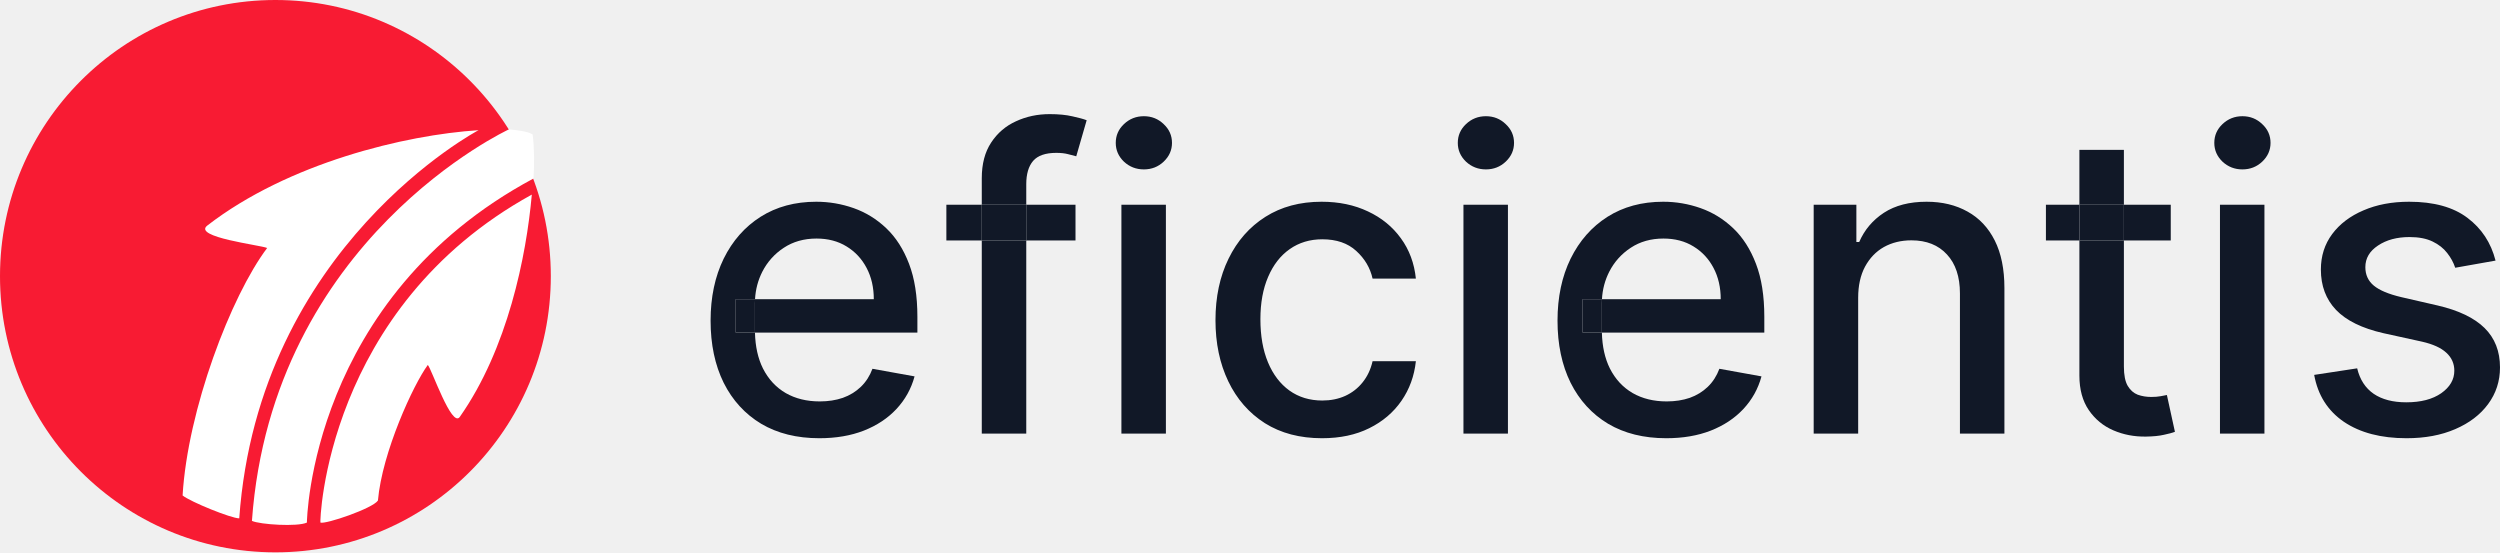
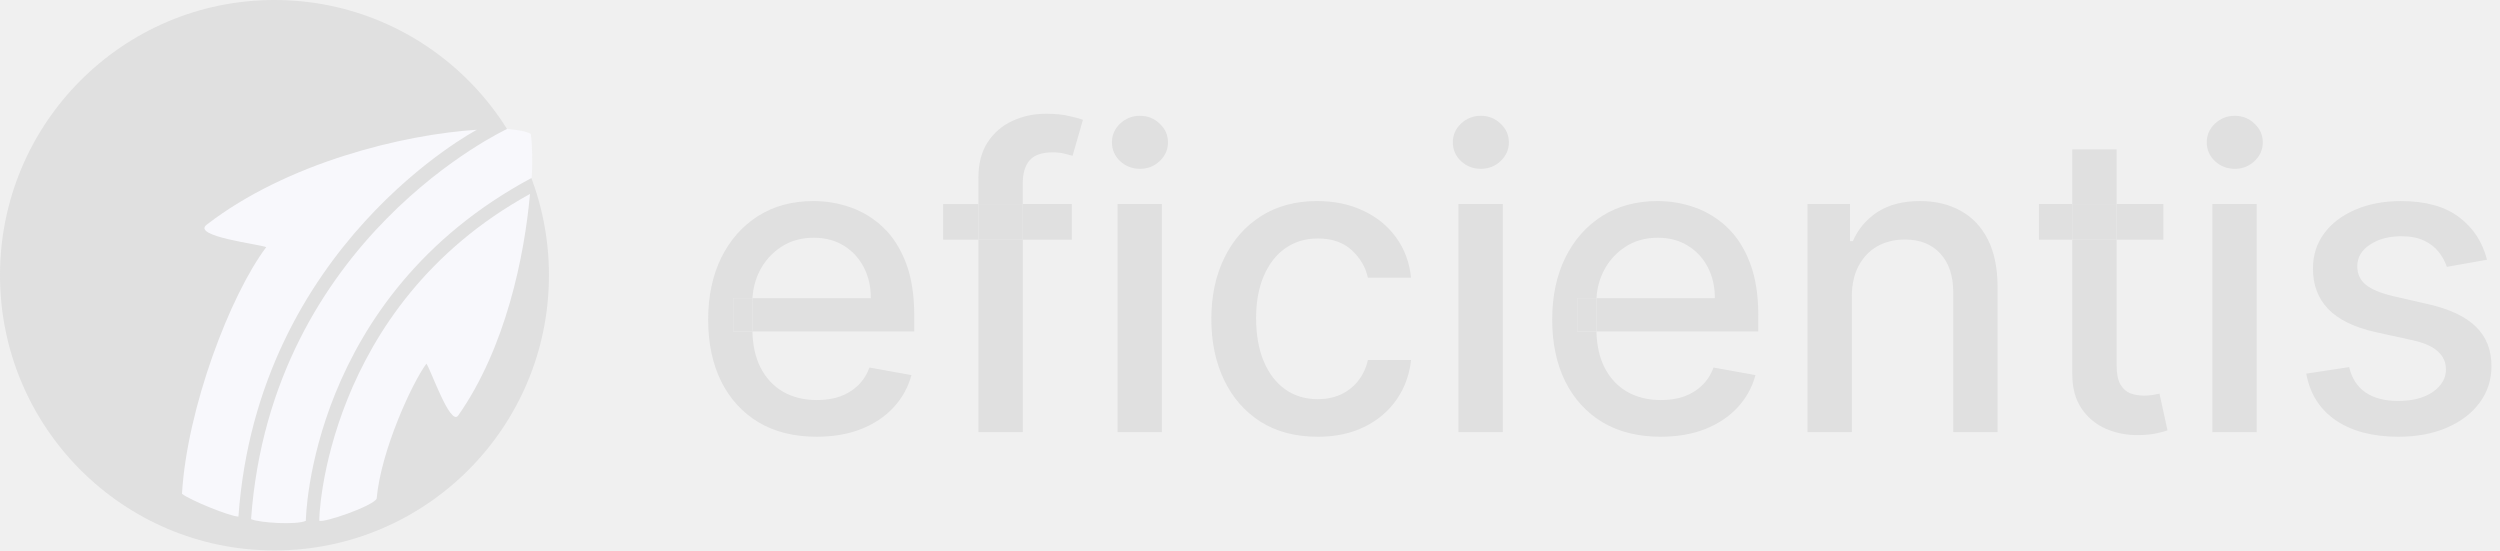
- <svg xmlns="http://www.w3.org/2000/svg" width="1643" height="363" fill="none">
+ <svg xmlns="http://www.w3.org/2000/svg" width="218" height="48" fill="none">
  <style>.B{fill-rule:evenodd}</style>
-   <path d="M362 181.5C362 281.74 280.964 363 181 363S0 281.74 0 181.5 81.037 0 181 0s181 81.26 181 181.5z" fill="#f81b33" />
-   <path d="M281.158 239.844c-9.447 12.811-30.009 57.37-32.787 89.119-3.44 5.195-34.403 15.727-37.789 14.481-.484-.273 3.334-140.919 138.929-215.556-3.615 40.599-15.86 101.299-47.349 146.123-5.269 7.501-18.586-31.737-21.004-34.167zM334.507 85c4.446.557 11.67 1.008 15.541 3.349 1.175 8.625 1.13 20.602.575 28.957-146.71 78.535-148.933 225.133-148.933 226.138-6.127 2.883-30.801 1.317-36.121-1.114C178.906 156.852 334.507 85 334.507 85zm-20.006.557s-144.486 76.099-157.268 255.102c-5.321 0-31.974-10.811-37.233-15.038 3.334-56.257 31.676-130.894 55.572-162.642-4.354-1.944-49.238-7.094-39.316-14.763 53.142-41.076 129.956-59.557 178.245-62.659z" fill="#fff" class="B" />
-   <g fill="#111827">
-     <path d="M736.989 284.964V134.542h29.236v150.422h-29.236zm14.765-173.632c-5.085 0-9.452-1.697-13.102-5.092-3.586-3.46-5.378-7.573-5.378-12.339 0-4.831 1.792-8.944 5.378-12.339 3.65-3.46 8.017-5.19 13.102-5.19s9.419 1.73 13.004 5.19c3.651 3.395 5.476 7.508 5.476 12.339 0 4.766-1.825 8.879-5.476 12.339-3.585 3.395-7.92 5.092-13.004 5.092zM868.818 288c-14.536 0-27.051-3.297-37.546-9.891-10.43-6.659-18.448-15.832-24.054-27.519s-8.408-25.07-8.408-40.151c0-15.278 2.868-28.759 8.604-40.446 5.736-11.752 13.819-20.924 24.249-27.519s22.717-9.891 36.862-9.891c11.408 0 21.577 2.122 30.507 6.366 8.93 4.178 16.133 10.054 21.609 17.628 5.541 7.573 8.832 16.419 9.875 26.539h-28.453c-1.564-7.051-5.15-13.123-10.756-18.215-5.54-5.093-12.971-7.639-22.293-7.639-8.148 0-15.286 2.155-21.413 6.464-6.063 4.243-10.788 10.315-14.178 18.215-3.39 7.834-5.085 17.105-5.085 27.812 0 10.968 1.663 20.435 4.987 28.4s8.018 14.135 14.08 18.509c6.128 4.374 13.331 6.561 21.609 6.561 5.541 0 10.56-1.012 15.058-3.035 4.563-2.09 8.376-5.06 11.44-8.912 3.129-3.852 5.313-8.487 6.551-13.906h28.453c-1.043 9.727-4.204 18.411-9.484 26.049s-12.353 13.645-21.218 18.02c-8.8 4.374-19.132 6.561-30.996 6.561zm92.963-3.036V134.542h29.236v150.422h-29.236zm14.764-173.632c-5.084 0-9.451-1.697-13.102-5.092-3.585-3.46-5.378-7.573-5.378-12.339 0-4.831 1.793-8.944 5.378-12.339 3.651-3.46 8.018-5.19 13.102-5.19s9.42 1.73 13.005 5.19c3.65 3.395 5.475 7.508 5.475 12.339 0 4.766-1.825 8.879-5.475 12.339-3.585 3.395-7.92 5.092-13.005 5.092zm244.645 84.319v89.313h-29.24V134.542h28.06v24.483h1.86c3.46-7.965 8.87-14.363 16.23-19.195 7.43-4.831 16.79-7.247 28.06-7.247 10.24 0 19.2 2.155 26.89 6.464 7.69 4.244 13.66 10.576 17.9 18.999 4.23 8.422 6.35 18.835 6.35 31.24v95.678h-29.23v-92.153c0-10.903-2.84-19.423-8.51-25.56-5.67-6.202-13.46-9.303-23.37-9.303-6.78 0-12.81 1.469-18.09 4.406-5.21 2.938-9.35 7.247-12.42 12.927-2.99 5.615-4.49 12.405-4.49 20.37zm237.77 89.313V134.542h29.23v150.422h-29.23zm14.76-173.632c-5.08 0-9.45-1.697-13.1-5.092-3.59-3.46-5.38-7.573-5.38-12.339 0-4.831 1.79-8.944 5.38-12.339 3.65-3.46 8.02-5.19 13.1-5.19 5.09 0 9.42 1.73 13.01 5.19 3.65 3.395 5.47 7.508 5.47 12.339 0 4.766-1.82 8.879-5.47 12.339-3.59 3.395-7.92 5.092-13.01 5.092zm166.35 59.934l-26.5 4.701c-1.11-3.395-2.87-6.627-5.28-9.695-2.35-3.069-5.54-5.582-9.58-7.541s-9.1-2.938-15.16-2.938c-8.28 0-15.19 1.861-20.73 5.582-5.54 3.656-8.31 8.39-8.31 14.2 0 5.027 1.86 9.075 5.57 12.144 3.72 3.068 9.72 5.582 18 7.54l23.85 5.484c13.82 3.2 24.12 8.129 30.9 14.788s10.17 15.31 10.17 25.952c0 9.009-2.61 17.04-7.82 24.091-5.15 6.986-12.35 12.47-21.61 16.452-9.19 3.983-19.85 5.974-31.97 5.974-16.82 0-30.54-3.591-41.17-10.772-10.62-7.247-17.14-17.53-19.55-30.849l28.25-4.309c1.76 7.378 5.38 12.96 10.86 16.747 5.47 3.721 12.61 5.582 21.41 5.582 9.58 0 17.24-1.992 22.98-5.974 5.73-4.048 8.6-8.977 8.6-14.788 0-4.7-1.76-8.65-5.28-11.849-3.45-3.199-8.77-5.615-15.94-7.247l-25.42-5.582c-14.01-3.199-24.38-8.292-31.09-15.278-6.65-6.985-9.97-15.832-9.97-26.539 0-8.879 2.47-16.648 7.43-23.308 4.95-6.659 11.8-11.849 20.53-15.571 8.73-3.786 18.74-5.68 30.02-5.68 16.23 0 29.01 3.526 38.33 10.577 9.32 6.986 15.48 16.354 18.48 28.106z" />
-     <path d="M500.245 278.501c10.69 6.333 23.434 9.499 38.231 9.499 10.951 0 20.696-1.665 29.235-4.995 8.605-3.394 15.743-8.128 21.414-14.199 5.736-6.138 9.712-13.286 11.929-21.447l-27.672-4.995c-1.76 4.701-4.302 8.651-7.626 11.85s-7.268 5.615-11.831 7.247c-4.563 1.567-9.615 2.35-15.156 2.35-8.539 0-16.003-1.828-22.391-5.484-6.388-3.721-11.375-9.108-14.96-16.159-3.278-6.565-5.029-14.432-5.255-23.601h106.748v-10.381c0-13.645-1.825-25.233-5.475-34.765-3.651-9.598-8.637-17.399-14.96-23.406s-13.461-10.413-21.414-13.221-16.166-4.211-24.64-4.211c-13.949 0-26.139 3.297-36.569 9.891-10.364 6.595-18.447 15.767-24.249 27.519-5.736 11.752-8.604 25.332-8.604 40.739 0 15.604 2.868 29.217 8.604 40.838 5.802 11.556 14.015 20.533 24.641 26.931zm-4.033-81.871h78.05c0-7.704-1.564-14.526-4.693-20.467-3.129-6.007-7.529-10.74-13.2-14.2-5.606-3.46-12.19-5.191-19.751-5.191-8.213 0-15.384 2.024-21.511 6.072a40.73 40.73 0 0 0-14.08 15.669c-2.859 5.612-4.464 11.651-4.815 18.117zm-.074 2.742v17.138l.02 1.868.005.189h-12.639V196.63h12.688c-.05.906-.074 1.82-.074 2.742z" class="B" />
-     <path d="M483.524 196.63v21.937h12.639l-.005-.189-.02-1.868v-17.138l.074-2.742h-12.688z" />
-     <path d="M706.825 158.046v-23.504H674.46v-13.514c0-6.66 1.5-11.752 4.498-15.278 3.064-3.525 8.148-5.288 15.254-5.288 3.063 0 5.671.294 7.822.881 2.151.523 3.911.98 5.28 1.371l6.844-23.699c-2.02-.783-5.117-1.632-9.289-2.546-4.172-.979-9.191-1.469-15.057-1.469-7.953 0-15.319 1.567-22.098 4.701-6.78 3.069-12.223 7.737-16.329 14.004-4.107 6.202-6.16 14.004-6.16 23.405v17.432h-23.271v23.504h23.271v126.918h29.235V158.046h32.365zm-32.365 0v-23.504h-29.235v23.504h29.235z" class="B" />
-     <path d="M674.46 158.046v-23.504h-29.235v23.504h29.235z" />
-     <path d="M1056.85 278.501c10.69 6.333 23.43 9.499 38.23 9.499 10.95 0 20.69-1.665 29.23-4.995 8.61-3.394 15.74-8.128 21.42-14.199 5.73-6.138 9.71-13.286 11.92-21.447l-27.67-4.995c-1.76 4.701-4.3 8.651-7.62 11.85-3.33 3.199-7.27 5.615-11.83 7.247-4.57 1.567-9.62 2.35-15.16 2.35-8.54 0-16-1.828-22.39-5.484-6.39-3.721-11.38-9.108-14.96-16.159-3.28-6.565-5.03-14.432-5.26-23.601h106.75v-10.381c0-13.645-1.82-25.233-5.47-34.765-3.65-9.598-8.64-17.399-14.96-23.406-6.33-6.006-13.46-10.413-21.42-13.221a73.46 73.46 0 0 0-24.64-4.211c-13.95 0-26.14 3.297-36.57 9.891-10.36 6.595-18.44 15.767-24.24 27.519-5.74 11.752-8.61 25.332-8.61 40.739 0 15.604 2.87 29.217 8.61 40.838 5.8 11.556 14.01 20.533 24.64 26.931zm-4.04-81.871h78.05c0-7.704-1.56-14.526-4.69-20.467-3.13-6.007-7.53-10.74-13.2-14.2-5.61-3.46-12.19-5.191-19.75-5.191-8.21 0-15.38 2.024-21.51 6.072-6.06 3.983-10.76 9.206-14.08 15.669-2.86 5.612-4.47 11.651-4.82 18.117zm-.07 2.742v17.138l.02 1.868v.189h-12.63V196.63h12.68a49.8 49.8 0 0 0-.07 2.742z" class="B" />
-     <path d="M1040.13 196.63v21.937h12.63v-.189l-.02-1.868v-17.138l.07-2.74-12.68-.002z" />
-     <path d="M1426.62 158.046v-23.504h-30.8V98.504h-29.24v36.039h-22v23.504h22v88.823c0 9.075 2.06 16.616 6.16 22.622 4.11 6.006 9.49 10.446 16.14 13.319 6.64 2.872 13.81 4.243 21.51 4.113 4.69-.066 8.6-.457 11.73-1.175 3.13-.653 5.54-1.306 7.24-1.959l-5.28-24.189-4.11.783c-1.76.327-3.81.49-6.16.49-3.2 0-6.16-.49-8.9-1.469-2.67-1.044-4.86-2.97-6.55-5.778-1.7-2.872-2.54-7.149-2.54-12.829v-82.751h30.8zm-30.8 0v-23.504h-29.24v23.504h29.24z" class="B" />
-     <path d="M1395.82 158.046v-23.504h-29.24v23.504h29.24z" />
+   <path d="M47.868 24c0 13.255-10.716 24-23.934 24S0 37.255 0 24 10.716 0 23.934 0s23.934 10.745 23.934 24z" fill="#E0E0E0" />
+   <path d="M37.178 31.715c-1.249 1.694-3.968 7.586-4.336 11.784-.455.687-4.549 2.08-4.997 1.915-.064-.036.441-18.634 18.371-28.503-.478 5.368-2.097 13.395-6.261 19.322-.697.992-2.458-4.197-2.777-4.518zm7.054-20.475c.588.074 1.543.133 2.055.443.155 1.14.149 2.724.076 3.829-19.4 10.385-19.694 29.77-19.694 29.903-.81.381-4.073.174-4.776-.147C23.657 20.741 44.232 11.24 44.232 11.24zm-2.645.074S22.481 21.376 20.791 45.046c-.704 0-4.228-1.43-4.923-1.989.441-7.439 4.188-17.308 7.348-21.506-.576-.257-6.511-.938-5.199-1.952 7.027-5.432 17.184-7.875 23.57-8.285z" fill="#F8F8FC" class="B" />
+   <g fill="#E0E0E0">
+     <path d="M97.453 37.681v-19.89h3.866v19.89h-3.866zm1.952-22.96c-.672 0-1.25-.224-1.733-.673a2.19 2.19 0 0 1-.711-1.632c0-.639.237-1.183.711-1.632a2.43 2.43 0 0 1 1.733-.686c.672 0 1.245.229 1.719.686.483.449.724.993.724 1.632 0 .63-.241 1.174-.724 1.632-.474.449-1.047.673-1.719.673zm15.48 23.362c-1.922 0-3.577-.436-4.965-1.308-1.379-.881-2.439-2.094-3.18-3.639s-1.112-3.315-1.112-5.309c0-2.02.379-3.803 1.137-5.348.759-1.554 1.828-2.767 3.207-3.639s3.004-1.308 4.874-1.308c1.509 0 2.853.281 4.034.842 1.181.552 2.134 1.329 2.858 2.331.732 1.002 1.168 2.171 1.305 3.509h-3.762c-.207-.932-.681-1.735-1.422-2.409-.733-.673-1.715-1.01-2.948-1.01-1.077 0-2.021.285-2.832.855-.801.561-1.426 1.364-1.874 2.409-.449 1.036-.673 2.262-.673 3.678 0 1.45.22 2.702.66 3.755s1.06 1.869 1.862 2.448c.81.578 1.762.868 2.857.868.733 0 1.396-.134 1.991-.401a4.07 4.07 0 0 0 1.513-1.178c.414-.509.702-1.122.866-1.839h3.762c-.137 1.286-.555 2.435-1.254 3.445s-1.633 1.804-2.805 2.383c-1.164.578-2.53.868-4.099.868zm12.293-.402v-19.89h3.866v19.89h-3.866zm1.952-22.96c-.672 0-1.25-.224-1.733-.673a2.19 2.19 0 0 1-.711-1.632c0-.639.237-1.183.711-1.632a2.43 2.43 0 0 1 1.733-.686 2.39 2.39 0 0 1 1.72.686c.482.449.724.993.724 1.632 0 .63-.242 1.174-.724 1.632-.475.449-1.048.673-1.72.673zm32.349 11.15v11.81h-3.866v-19.89h3.711v3.237h.246c.456-1.053 1.172-1.899 2.146-2.538.983-.639 2.219-.958 3.711-.958 1.353 0 2.538.285 3.555.855 1.017.561 1.806 1.399 2.366 2.512s.841 2.491.841 4.131v12.652h-3.866V25.496c0-1.442-.375-2.568-1.125-3.38-.75-.82-1.78-1.23-3.09-1.23-.897 0-1.694.194-2.392.583-.69.388-1.237.958-1.642 1.709-.397.742-.595 1.64-.595 2.694zm31.441 11.81v-19.89h3.866v19.89h-3.866zm1.952-22.96c-.672 0-1.25-.224-1.732-.673a2.19 2.19 0 0 1-.711-1.632c0-.639.237-1.183.711-1.632.482-.458 1.06-.686 1.732-.686s1.246.229 1.72.686c.483.449.724.993.724 1.632 0 .63-.241 1.174-.724 1.632a2.41 2.41 0 0 1-1.72.673zm21.996 7.926l-3.504.622c-.146-.449-.379-.876-.698-1.282-.31-.406-.732-.738-1.267-.997s-1.202-.389-2.004-.389c-1.095 0-2.008.246-2.741.738-.733.483-1.099 1.109-1.099 1.878 0 .665.246 1.2.737 1.606s1.284.738 2.379.997l3.155.725c1.827.423 3.189 1.075 4.086 1.955s1.344 2.024 1.344 3.432c0 1.191-.345 2.253-1.034 3.186-.681.924-1.634 1.649-2.858 2.176-1.215.527-2.624.79-4.227.79-2.224 0-4.039-.475-5.444-1.424-1.405-.958-2.267-2.318-2.586-4.079l3.737-.57c.233.975.711 1.714 1.435 2.214.724.492 1.668.738 2.832.738 1.267 0 2.28-.263 3.038-.79.759-.535 1.138-1.187 1.138-1.955 0-.622-.233-1.144-.698-1.567-.457-.423-1.16-.742-2.108-.958l-3.361-.738c-1.854-.423-3.224-1.096-4.112-2.02-.879-.924-1.319-2.093-1.319-3.509 0-1.174.328-2.201.983-3.082s1.56-1.567 2.715-2.059c1.155-.501 2.478-.751 3.969-.751 2.147 0 3.836.466 5.069 1.398 1.232.924 2.047 2.163 2.443 3.717z" />
+     <path d="M66.148 36.827c1.414.837 3.099 1.256 5.055 1.256 1.448 0 2.737-.22 3.866-.66 1.138-.449 2.082-1.075 2.832-1.878a6.64 6.64 0 0 0 1.577-2.836l-3.659-.66c-.233.622-.569 1.144-1.008 1.567s-.961.742-1.564.958c-.603.207-1.271.311-2.004.311-1.129 0-2.116-.242-2.961-.725-.845-.492-1.504-1.204-1.978-2.137-.433-.868-.665-1.908-.695-3.121h14.115v-1.373c0-1.804-.241-3.337-.724-4.597-.483-1.269-1.142-2.301-1.978-3.095a7.89 7.89 0 0 0-2.832-1.748 9.72 9.72 0 0 0-3.258-.557c-1.845 0-3.457.436-4.836 1.308-1.37.872-2.439 2.085-3.206 3.639-.758 1.554-1.138 3.35-1.138 5.387 0 2.063.379 3.863 1.138 5.4.767 1.528 1.853 2.715 3.258 3.561zm-.533-10.826h10.321c0-1.019-.207-1.921-.621-2.706-.414-.794-.995-1.42-1.745-1.878-.741-.458-1.612-.686-2.612-.686-1.086 0-2.034.268-2.844.803-.802.527-1.422 1.217-1.862 2.072-.378.742-.59 1.541-.637 2.396zm-.01.363v2.266l.003.247v.025h-1.671v-2.901h1.678l-.01.363z" class="B" />
+     <path d="M63.937 26.001v2.901h1.671v-.025l-.003-.247v-2.266l.01-.363h-1.678z" />
+     <path d="M93.464 20.899v-3.108h-4.28v-1.787c0-.88.198-1.554.595-2.02.405-.466 1.077-.699 2.017-.699.405 0 .75.039 1.034.117l.698.181.905-3.134c-.267-.104-.677-.216-1.228-.337-.552-.129-1.215-.194-1.991-.194-1.051 0-2.026.207-2.922.622-.896.406-1.616 1.023-2.159 1.852-.543.82-.814 1.852-.814 3.095v2.305h-3.077v3.108h3.077v16.783h3.866V20.899h4.28zm-4.28 0v-3.108h-3.866v3.108h3.866z" class="B" />
+     <path d="M89.185 20.899v-3.108h-3.866v3.108h3.866z" />
+     <path d="M139.748 36.827c1.414.837 3.099 1.256 5.056 1.256 1.448 0 2.736-.22 3.865-.66 1.138-.449 2.082-1.075 2.832-1.878.758-.812 1.284-1.757 1.577-2.836l-3.659-.66a4.16 4.16 0 0 1-1.008 1.567c-.44.423-.961.742-1.565.958-.603.207-1.271.311-2.004.311-1.129 0-2.116-.242-2.961-.725-.844-.492-1.504-1.204-1.978-2.137-.433-.868-.665-1.908-.695-3.121h14.116v-1.373c0-1.804-.241-3.337-.724-4.597-.483-1.269-1.142-2.301-1.978-3.095s-1.78-1.377-2.832-1.748a9.71 9.71 0 0 0-3.258-.557c-1.845 0-3.456.436-4.836 1.308-1.37.872-2.439 2.085-3.206 3.639-.759 1.554-1.138 3.35-1.138 5.387 0 2.063.379 3.863 1.138 5.4.767 1.528 1.853 2.715 3.258 3.561zm-.533-10.826h10.321c0-1.019-.207-1.921-.621-2.706-.414-.794-.996-1.42-1.745-1.878-.742-.458-1.612-.686-2.612-.686-1.086 0-2.034.268-2.845.803-.801.527-1.422 1.217-1.861 2.072a5.92 5.92 0 0 0-.637 2.396zm-.01.363v2.266l.003.247v.025h-1.671v-2.901h1.678l-.01.363z" class="B" />
+     <path d="M137.537 26.001v2.901h1.671v-.025l-.003-.247v-2.266l.01-.362h-1.678z" />
+     <path d="M188.644 20.899v-3.108h-4.073v-4.766h-3.866v4.766h-2.909v3.108h2.909v11.745c0 1.2.272 2.197.815 2.991a4.88 4.88 0 0 0 2.133 1.761c.879.38 1.827.561 2.844.544.621-.009 1.138-.06 1.552-.155.414-.086.733-.173.957-.259l-.699-3.198-.543.104a4.51 4.51 0 0 1-.814.065c-.422 0-.815-.065-1.177-.194-.353-.138-.642-.393-.866-.764-.224-.38-.336-.945-.336-1.696V20.899h4.073zm-4.073 0v-3.108h-3.866v3.108h3.866z" class="B" />
+     <path d="M184.571 20.899v-3.108h-3.866v3.108h3.866z" />
  </g>
</svg>
